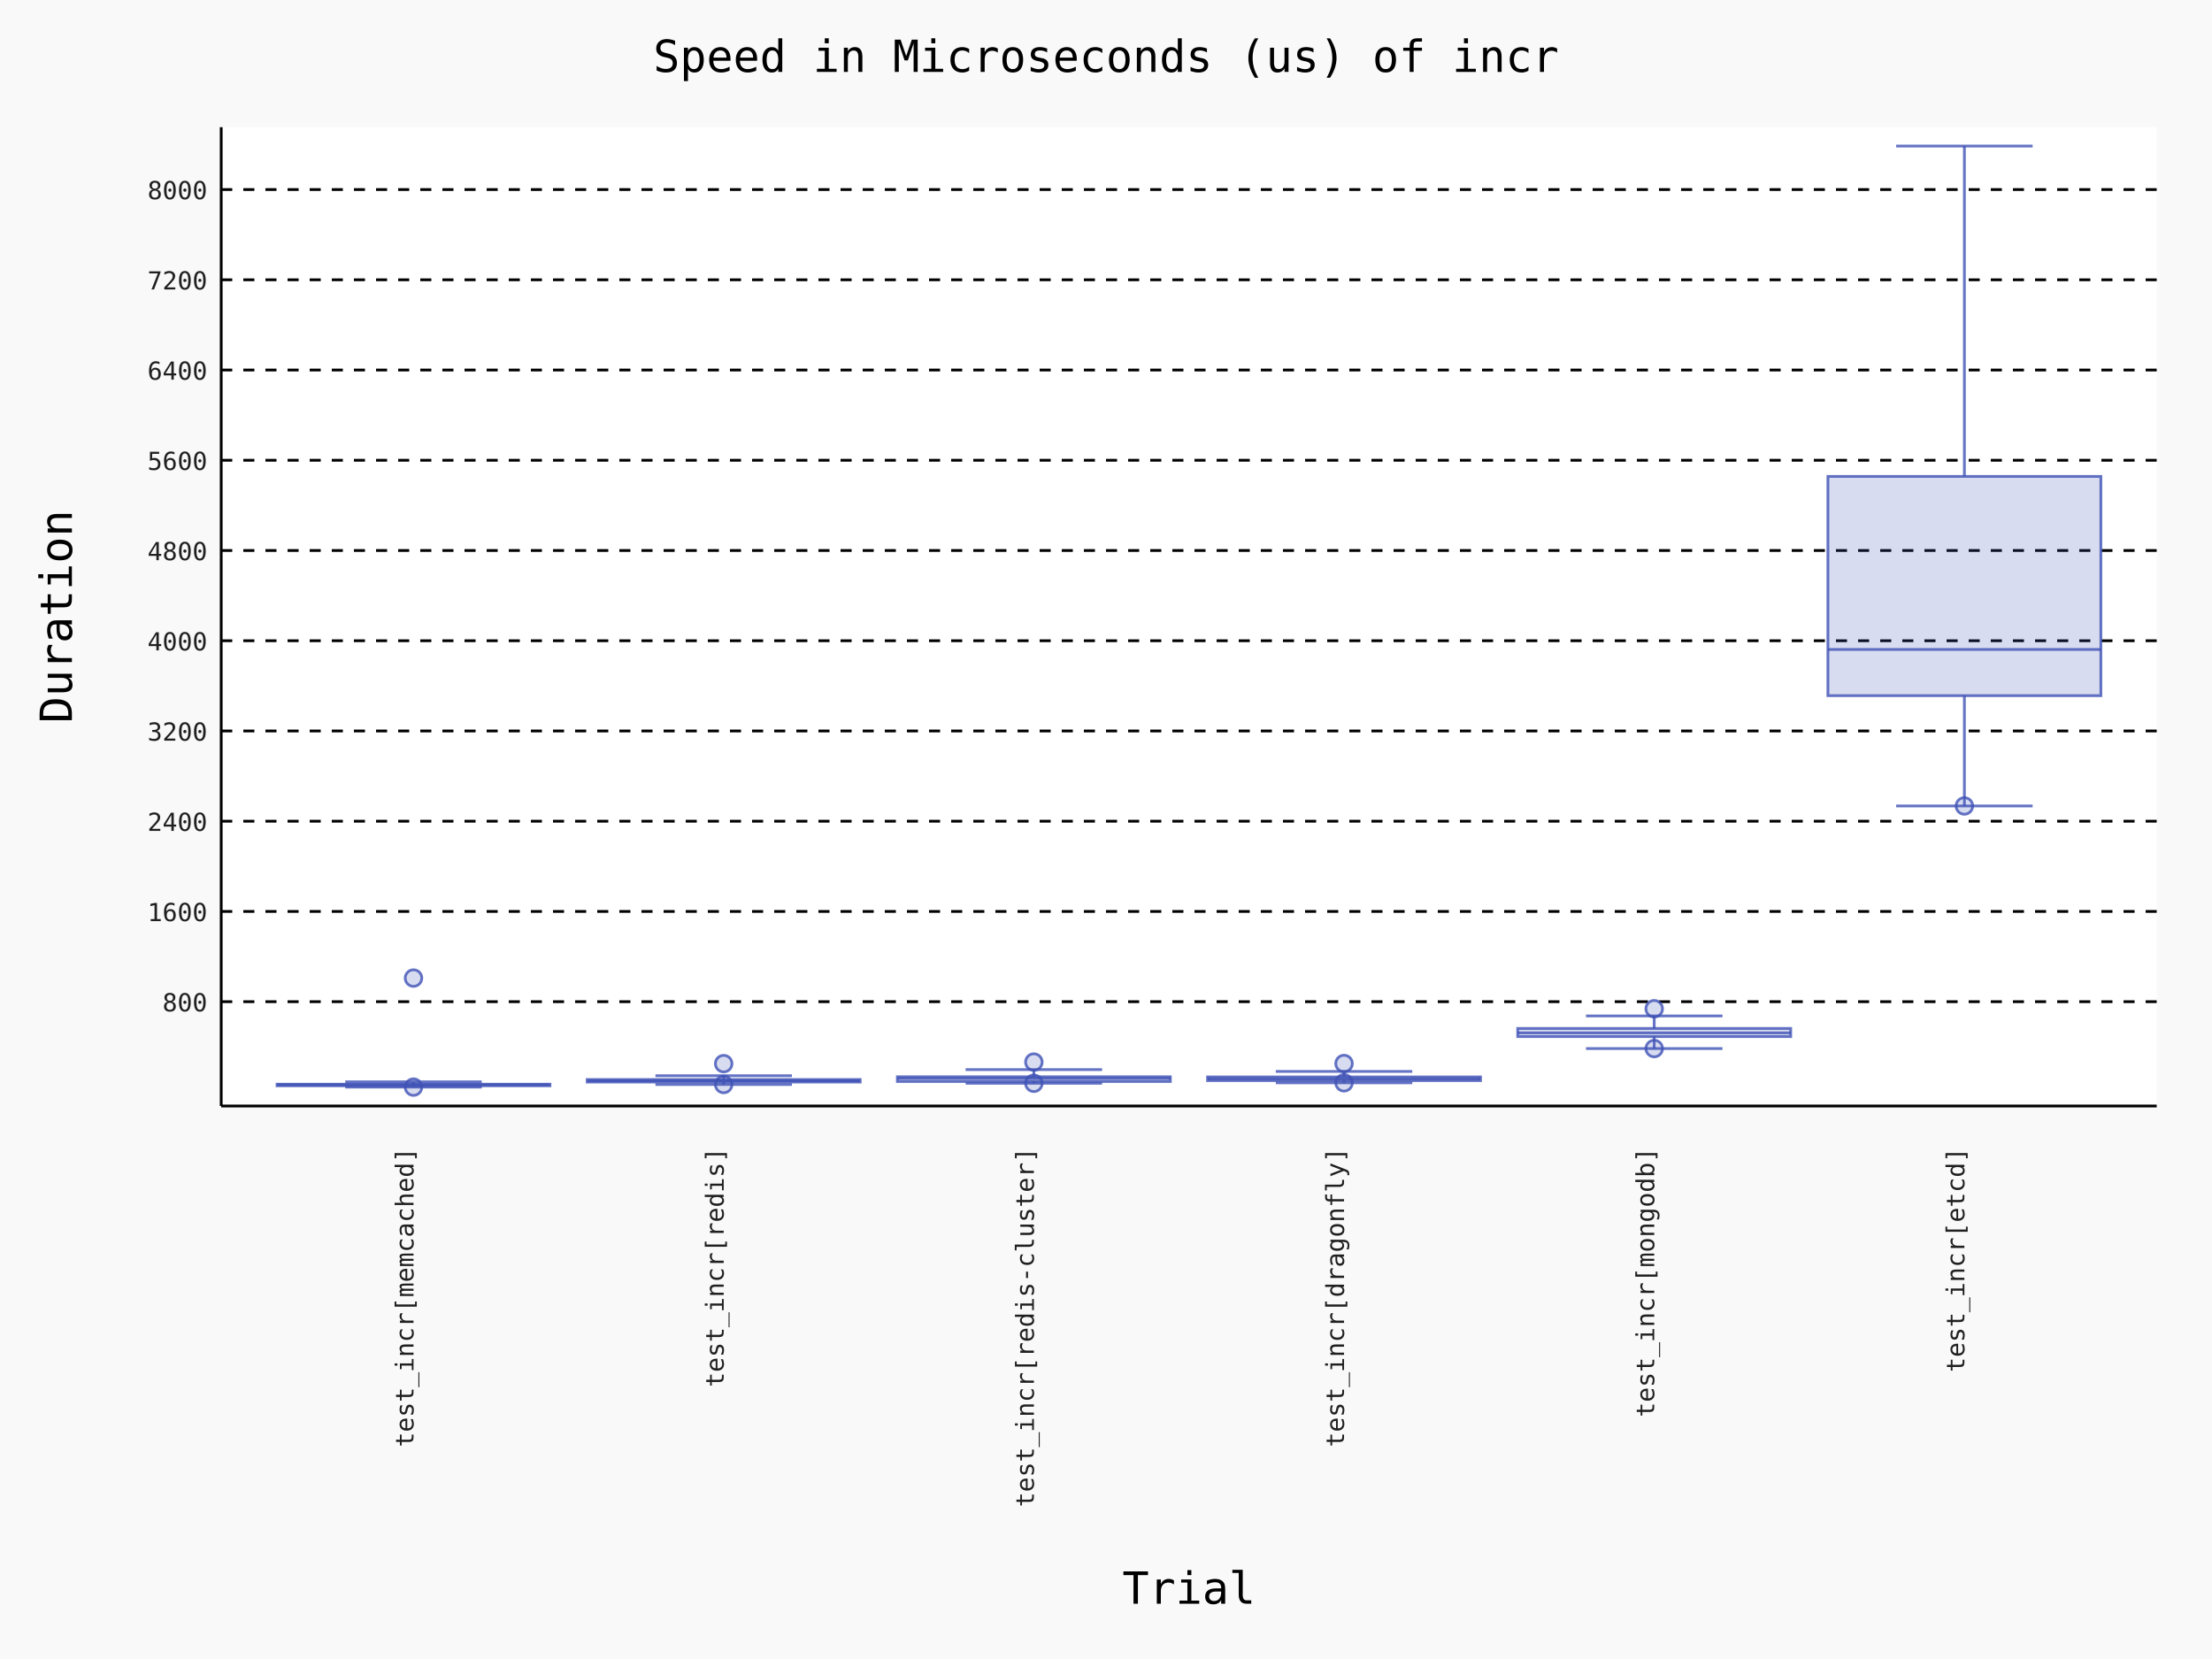
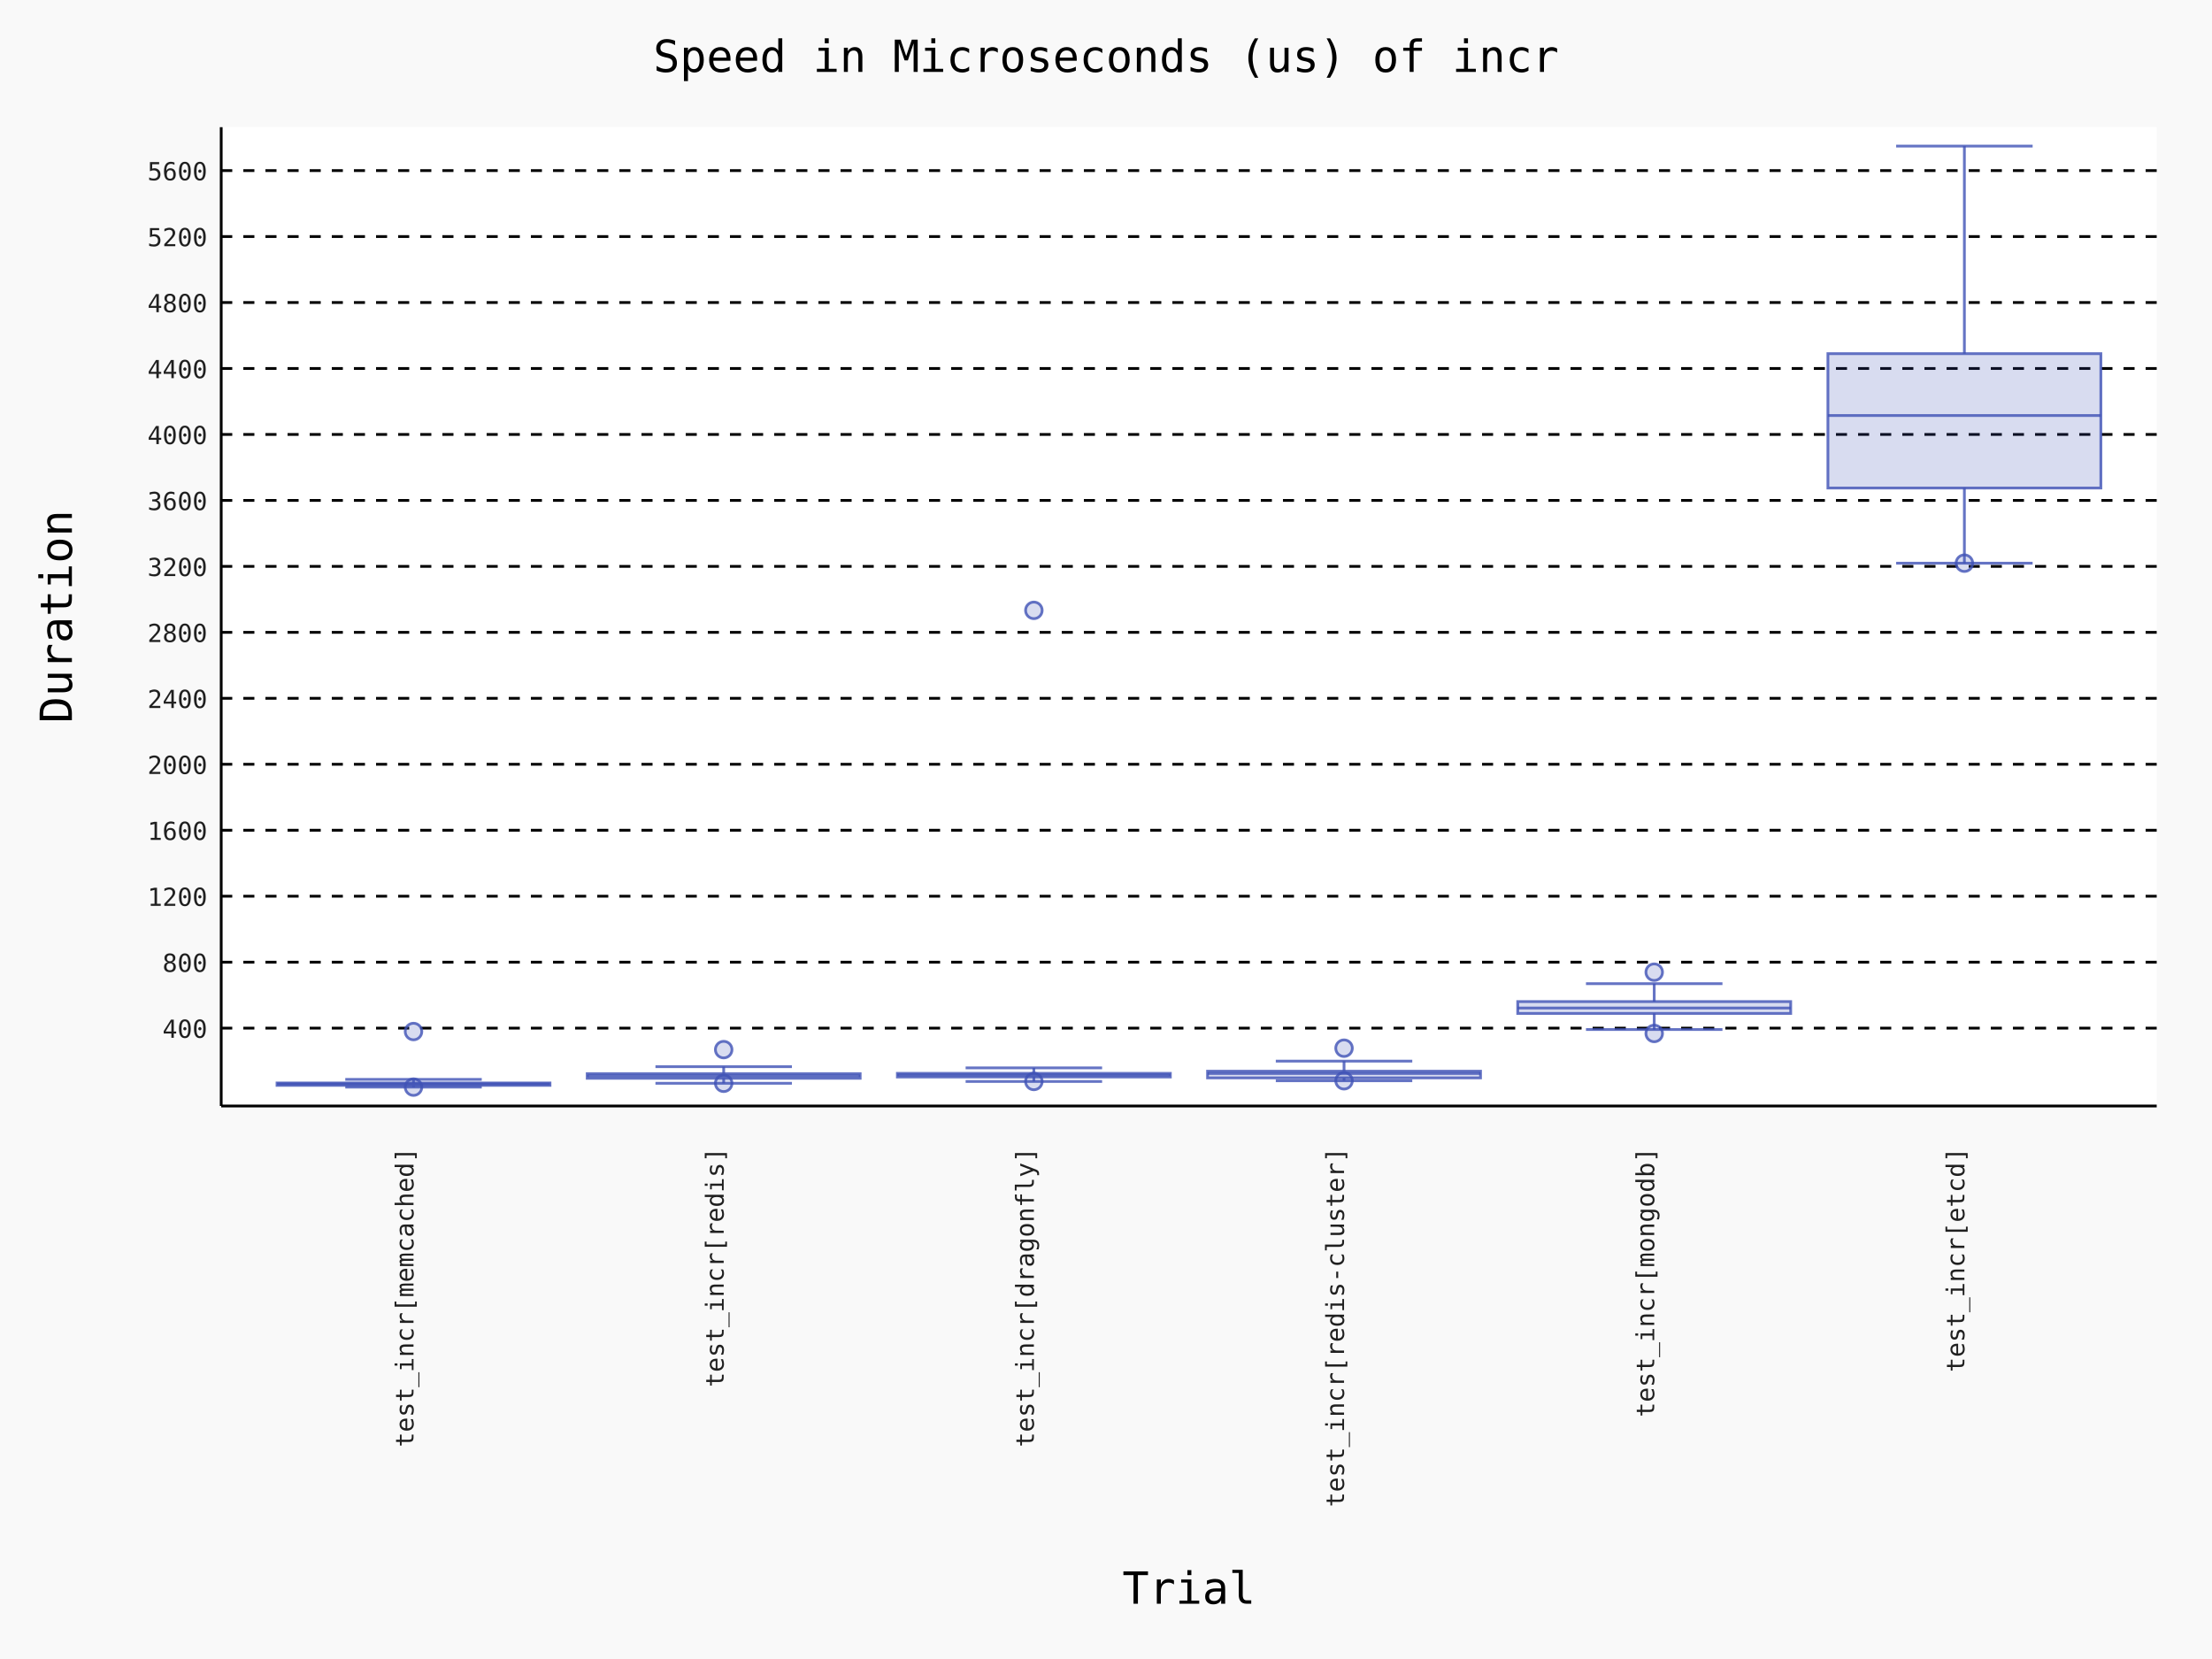
- <svg xmlns="http://www.w3.org/2000/svg" id="chart-74e9ee60-7809-4c52-b3b6-62fbd79eb82f" class="pygal-chart" viewBox="0 0 800 600">
+ <svg xmlns="http://www.w3.org/2000/svg" id="chart-b43b46ec-d455-430c-8b1f-beff9ab6100a" class="pygal-chart" viewBox="0 0 800 600">
  <defs>
-     <style type="text/css">#chart-74e9ee60-7809-4c52-b3b6-62fbd79eb82f{-webkit-user-select:none;-webkit-font-smoothing:antialiased;font-family:Consolas,"Deja Vu Sans Mono","Bitstream Vera Sans Mono","Courier New",monospace}#chart-74e9ee60-7809-4c52-b3b6-62fbd79eb82f .title{font-family:Consolas,"Deja Vu Sans Mono","Bitstream Vera Sans Mono","Courier New",monospace;font-size:16px}#chart-74e9ee60-7809-4c52-b3b6-62fbd79eb82f .legends .legend text{font-family:Consolas,"Deja Vu Sans Mono","Bitstream Vera Sans Mono","Courier New",monospace;font-size:14px}#chart-74e9ee60-7809-4c52-b3b6-62fbd79eb82f .axis text{font-family:Consolas,"Deja Vu Sans Mono","Bitstream Vera Sans Mono","Courier New",monospace;font-size:10px}#chart-74e9ee60-7809-4c52-b3b6-62fbd79eb82f .axis text.major{font-family:Consolas,"Deja Vu Sans Mono","Bitstream Vera Sans Mono","Courier New",monospace;font-size:10px}#chart-74e9ee60-7809-4c52-b3b6-62fbd79eb82f .text-overlay text.value{font-family:Consolas,"Deja Vu Sans Mono","Bitstream Vera Sans Mono","Courier New",monospace;font-size:16px}#chart-74e9ee60-7809-4c52-b3b6-62fbd79eb82f .text-overlay text.label{font-family:Consolas,"Deja Vu Sans Mono","Bitstream Vera Sans Mono","Courier New",monospace;font-size:10px}#chart-74e9ee60-7809-4c52-b3b6-62fbd79eb82f .tooltip{font-family:Consolas,"Deja Vu Sans Mono","Bitstream Vera Sans Mono","Courier New",monospace;font-size:14px}#chart-74e9ee60-7809-4c52-b3b6-62fbd79eb82f text.no_data{font-family:Consolas,"Deja Vu Sans Mono","Bitstream Vera Sans Mono","Courier New",monospace;font-size:64px}
- #chart-74e9ee60-7809-4c52-b3b6-62fbd79eb82f{background-color:rgba(249,249,249,1)}#chart-74e9ee60-7809-4c52-b3b6-62fbd79eb82f path,#chart-74e9ee60-7809-4c52-b3b6-62fbd79eb82f line,#chart-74e9ee60-7809-4c52-b3b6-62fbd79eb82f rect,#chart-74e9ee60-7809-4c52-b3b6-62fbd79eb82f circle{-webkit-transition:150ms;-moz-transition:150ms;transition:150ms}#chart-74e9ee60-7809-4c52-b3b6-62fbd79eb82f .graph &gt; .background{fill:rgba(249,249,249,1)}#chart-74e9ee60-7809-4c52-b3b6-62fbd79eb82f .plot &gt; .background{fill:rgba(255,255,255,1)}#chart-74e9ee60-7809-4c52-b3b6-62fbd79eb82f .graph{fill:rgba(0,0,0,.87)}#chart-74e9ee60-7809-4c52-b3b6-62fbd79eb82f text.no_data{fill:rgba(0,0,0,1)}#chart-74e9ee60-7809-4c52-b3b6-62fbd79eb82f .title{fill:rgba(0,0,0,1)}#chart-74e9ee60-7809-4c52-b3b6-62fbd79eb82f .legends .legend text{fill:rgba(0,0,0,.87)}#chart-74e9ee60-7809-4c52-b3b6-62fbd79eb82f .legends .legend:hover text{fill:rgba(0,0,0,1)}#chart-74e9ee60-7809-4c52-b3b6-62fbd79eb82f .axis .line{stroke:rgba(0,0,0,1)}#chart-74e9ee60-7809-4c52-b3b6-62fbd79eb82f .axis .guide.line{stroke:rgba(0,0,0,.54)}#chart-74e9ee60-7809-4c52-b3b6-62fbd79eb82f .axis .major.line{stroke:rgba(0,0,0,.87)}#chart-74e9ee60-7809-4c52-b3b6-62fbd79eb82f .axis text.major{fill:rgba(0,0,0,1)}#chart-74e9ee60-7809-4c52-b3b6-62fbd79eb82f .axis.y .guides:hover .guide.line,#chart-74e9ee60-7809-4c52-b3b6-62fbd79eb82f .line-graph .axis.x .guides:hover .guide.line,#chart-74e9ee60-7809-4c52-b3b6-62fbd79eb82f .stackedline-graph .axis.x .guides:hover .guide.line,#chart-74e9ee60-7809-4c52-b3b6-62fbd79eb82f .xy-graph .axis.x .guides:hover .guide.line{stroke:rgba(0,0,0,1)}#chart-74e9ee60-7809-4c52-b3b6-62fbd79eb82f .axis .guides:hover text{fill:rgba(0,0,0,1)}#chart-74e9ee60-7809-4c52-b3b6-62fbd79eb82f .reactive{fill-opacity:.7;stroke-opacity:.8;stroke-width:1}#chart-74e9ee60-7809-4c52-b3b6-62fbd79eb82f .ci{stroke:rgba(0,0,0,.87)}#chart-74e9ee60-7809-4c52-b3b6-62fbd79eb82f .reactive.active,#chart-74e9ee60-7809-4c52-b3b6-62fbd79eb82f .active .reactive{fill-opacity:.8;stroke-opacity:.9;stroke-width:4}#chart-74e9ee60-7809-4c52-b3b6-62fbd79eb82f .ci .reactive.active{stroke-width:1.5}#chart-74e9ee60-7809-4c52-b3b6-62fbd79eb82f .series text{fill:rgba(0,0,0,1)}#chart-74e9ee60-7809-4c52-b3b6-62fbd79eb82f .tooltip rect{fill:rgba(255,255,255,1);stroke:rgba(0,0,0,1);-webkit-transition:opacity 150ms;-moz-transition:opacity 150ms;transition:opacity 150ms}#chart-74e9ee60-7809-4c52-b3b6-62fbd79eb82f .tooltip .label{fill:rgba(0,0,0,.87)}#chart-74e9ee60-7809-4c52-b3b6-62fbd79eb82f .tooltip .label{fill:rgba(0,0,0,.87)}#chart-74e9ee60-7809-4c52-b3b6-62fbd79eb82f .tooltip .legend{font-size:.8em;fill:rgba(0,0,0,.54)}#chart-74e9ee60-7809-4c52-b3b6-62fbd79eb82f .tooltip .x_label{font-size:.6em;fill:rgba(0,0,0,1)}#chart-74e9ee60-7809-4c52-b3b6-62fbd79eb82f .tooltip .xlink{font-size:.5em;text-decoration:underline}#chart-74e9ee60-7809-4c52-b3b6-62fbd79eb82f .tooltip .value{font-size:1.5em}#chart-74e9ee60-7809-4c52-b3b6-62fbd79eb82f .bound{font-size:.5em}#chart-74e9ee60-7809-4c52-b3b6-62fbd79eb82f .max-value{font-size:.75em;fill:rgba(0,0,0,.54)}#chart-74e9ee60-7809-4c52-b3b6-62fbd79eb82f .map-element{fill:rgba(255,255,255,1);stroke:rgba(0,0,0,.54) !important}#chart-74e9ee60-7809-4c52-b3b6-62fbd79eb82f .map-element .reactive{fill-opacity:inherit;stroke-opacity:inherit}#chart-74e9ee60-7809-4c52-b3b6-62fbd79eb82f .color-0,#chart-74e9ee60-7809-4c52-b3b6-62fbd79eb82f .color-0 a:visited{stroke:#3F51B5;fill:#3F51B5}#chart-74e9ee60-7809-4c52-b3b6-62fbd79eb82f .color-1,#chart-74e9ee60-7809-4c52-b3b6-62fbd79eb82f .color-1 a:visited{stroke:#3F51B5;fill:#3F51B5}#chart-74e9ee60-7809-4c52-b3b6-62fbd79eb82f .color-2,#chart-74e9ee60-7809-4c52-b3b6-62fbd79eb82f .color-2 a:visited{stroke:#3F51B5;fill:#3F51B5}#chart-74e9ee60-7809-4c52-b3b6-62fbd79eb82f .color-3,#chart-74e9ee60-7809-4c52-b3b6-62fbd79eb82f .color-3 a:visited{stroke:#3F51B5;fill:#3F51B5}#chart-74e9ee60-7809-4c52-b3b6-62fbd79eb82f .color-4,#chart-74e9ee60-7809-4c52-b3b6-62fbd79eb82f .color-4 a:visited{stroke:#3F51B5;fill:#3F51B5}#chart-74e9ee60-7809-4c52-b3b6-62fbd79eb82f .color-5,#chart-74e9ee60-7809-4c52-b3b6-62fbd79eb82f .color-5 a:visited{stroke:#3F51B5;fill:#3F51B5}#chart-74e9ee60-7809-4c52-b3b6-62fbd79eb82f .text-overlay .color-0 text{fill:black}#chart-74e9ee60-7809-4c52-b3b6-62fbd79eb82f .text-overlay .color-1 text{fill:black}#chart-74e9ee60-7809-4c52-b3b6-62fbd79eb82f .text-overlay .color-2 text{fill:black}#chart-74e9ee60-7809-4c52-b3b6-62fbd79eb82f .text-overlay .color-3 text{fill:black}#chart-74e9ee60-7809-4c52-b3b6-62fbd79eb82f .text-overlay .color-4 text{fill:black}#chart-74e9ee60-7809-4c52-b3b6-62fbd79eb82f .text-overlay .color-5 text{fill:black}
- #chart-74e9ee60-7809-4c52-b3b6-62fbd79eb82f text.no_data{text-anchor:middle}#chart-74e9ee60-7809-4c52-b3b6-62fbd79eb82f .guide.line{fill:none}#chart-74e9ee60-7809-4c52-b3b6-62fbd79eb82f .centered{text-anchor:middle}#chart-74e9ee60-7809-4c52-b3b6-62fbd79eb82f .title{text-anchor:middle}#chart-74e9ee60-7809-4c52-b3b6-62fbd79eb82f .legends .legend text{fill-opacity:1}#chart-74e9ee60-7809-4c52-b3b6-62fbd79eb82f .axis.x text{text-anchor:middle}#chart-74e9ee60-7809-4c52-b3b6-62fbd79eb82f .axis.x:not(.web) text[transform]{text-anchor:start}#chart-74e9ee60-7809-4c52-b3b6-62fbd79eb82f .axis.x:not(.web) text[transform].backwards{text-anchor:end}#chart-74e9ee60-7809-4c52-b3b6-62fbd79eb82f .axis.y text{text-anchor:end}#chart-74e9ee60-7809-4c52-b3b6-62fbd79eb82f .axis.y text[transform].backwards{text-anchor:start}#chart-74e9ee60-7809-4c52-b3b6-62fbd79eb82f .axis.y2 text{text-anchor:start}#chart-74e9ee60-7809-4c52-b3b6-62fbd79eb82f .axis.y2 text[transform].backwards{text-anchor:end}#chart-74e9ee60-7809-4c52-b3b6-62fbd79eb82f .axis .guide.line{stroke-dasharray:4,4;stroke:black}#chart-74e9ee60-7809-4c52-b3b6-62fbd79eb82f .axis .major.guide.line{stroke-dasharray:6,6;stroke:black}#chart-74e9ee60-7809-4c52-b3b6-62fbd79eb82f .horizontal .axis.y .guide.line,#chart-74e9ee60-7809-4c52-b3b6-62fbd79eb82f .horizontal .axis.y2 .guide.line,#chart-74e9ee60-7809-4c52-b3b6-62fbd79eb82f .vertical .axis.x .guide.line{opacity:0}#chart-74e9ee60-7809-4c52-b3b6-62fbd79eb82f .horizontal .axis.always_show .guide.line,#chart-74e9ee60-7809-4c52-b3b6-62fbd79eb82f .vertical .axis.always_show .guide.line{opacity:1 !important}#chart-74e9ee60-7809-4c52-b3b6-62fbd79eb82f .axis.y .guides:hover .guide.line,#chart-74e9ee60-7809-4c52-b3b6-62fbd79eb82f .axis.y2 .guides:hover .guide.line,#chart-74e9ee60-7809-4c52-b3b6-62fbd79eb82f .axis.x .guides:hover .guide.line{opacity:1}#chart-74e9ee60-7809-4c52-b3b6-62fbd79eb82f .axis .guides:hover text{opacity:1}#chart-74e9ee60-7809-4c52-b3b6-62fbd79eb82f .nofill{fill:none}#chart-74e9ee60-7809-4c52-b3b6-62fbd79eb82f .subtle-fill{fill-opacity:.2}#chart-74e9ee60-7809-4c52-b3b6-62fbd79eb82f .dot{stroke-width:1px;fill-opacity:1;stroke-opacity:1}#chart-74e9ee60-7809-4c52-b3b6-62fbd79eb82f .dot.active{stroke-width:5px}#chart-74e9ee60-7809-4c52-b3b6-62fbd79eb82f .dot.negative{fill:transparent}#chart-74e9ee60-7809-4c52-b3b6-62fbd79eb82f text,#chart-74e9ee60-7809-4c52-b3b6-62fbd79eb82f tspan{stroke:none !important}#chart-74e9ee60-7809-4c52-b3b6-62fbd79eb82f .series text.active{opacity:1}#chart-74e9ee60-7809-4c52-b3b6-62fbd79eb82f .tooltip rect{fill-opacity:.95;stroke-width:.5}#chart-74e9ee60-7809-4c52-b3b6-62fbd79eb82f .tooltip text{fill-opacity:1}#chart-74e9ee60-7809-4c52-b3b6-62fbd79eb82f .showable{visibility:hidden}#chart-74e9ee60-7809-4c52-b3b6-62fbd79eb82f .showable.shown{visibility:visible}#chart-74e9ee60-7809-4c52-b3b6-62fbd79eb82f .gauge-background{fill:rgba(229,229,229,1);stroke:none}#chart-74e9ee60-7809-4c52-b3b6-62fbd79eb82f .bg-lines{stroke:rgba(249,249,249,1);stroke-width:2px}
+     <style type="text/css">#chart-b43b46ec-d455-430c-8b1f-beff9ab6100a{-webkit-user-select:none;-webkit-font-smoothing:antialiased;font-family:Consolas,"Deja Vu Sans Mono","Bitstream Vera Sans Mono","Courier New",monospace}#chart-b43b46ec-d455-430c-8b1f-beff9ab6100a .title{font-family:Consolas,"Deja Vu Sans Mono","Bitstream Vera Sans Mono","Courier New",monospace;font-size:16px}#chart-b43b46ec-d455-430c-8b1f-beff9ab6100a .legends .legend text{font-family:Consolas,"Deja Vu Sans Mono","Bitstream Vera Sans Mono","Courier New",monospace;font-size:14px}#chart-b43b46ec-d455-430c-8b1f-beff9ab6100a .axis text{font-family:Consolas,"Deja Vu Sans Mono","Bitstream Vera Sans Mono","Courier New",monospace;font-size:10px}#chart-b43b46ec-d455-430c-8b1f-beff9ab6100a .axis text.major{font-family:Consolas,"Deja Vu Sans Mono","Bitstream Vera Sans Mono","Courier New",monospace;font-size:10px}#chart-b43b46ec-d455-430c-8b1f-beff9ab6100a .text-overlay text.value{font-family:Consolas,"Deja Vu Sans Mono","Bitstream Vera Sans Mono","Courier New",monospace;font-size:16px}#chart-b43b46ec-d455-430c-8b1f-beff9ab6100a .text-overlay text.label{font-family:Consolas,"Deja Vu Sans Mono","Bitstream Vera Sans Mono","Courier New",monospace;font-size:10px}#chart-b43b46ec-d455-430c-8b1f-beff9ab6100a .tooltip{font-family:Consolas,"Deja Vu Sans Mono","Bitstream Vera Sans Mono","Courier New",monospace;font-size:14px}#chart-b43b46ec-d455-430c-8b1f-beff9ab6100a text.no_data{font-family:Consolas,"Deja Vu Sans Mono","Bitstream Vera Sans Mono","Courier New",monospace;font-size:64px}
+ #chart-b43b46ec-d455-430c-8b1f-beff9ab6100a{background-color:rgba(249,249,249,1)}#chart-b43b46ec-d455-430c-8b1f-beff9ab6100a path,#chart-b43b46ec-d455-430c-8b1f-beff9ab6100a line,#chart-b43b46ec-d455-430c-8b1f-beff9ab6100a rect,#chart-b43b46ec-d455-430c-8b1f-beff9ab6100a circle{-webkit-transition:150ms;-moz-transition:150ms;transition:150ms}#chart-b43b46ec-d455-430c-8b1f-beff9ab6100a .graph &gt; .background{fill:rgba(249,249,249,1)}#chart-b43b46ec-d455-430c-8b1f-beff9ab6100a .plot &gt; .background{fill:rgba(255,255,255,1)}#chart-b43b46ec-d455-430c-8b1f-beff9ab6100a .graph{fill:rgba(0,0,0,.87)}#chart-b43b46ec-d455-430c-8b1f-beff9ab6100a text.no_data{fill:rgba(0,0,0,1)}#chart-b43b46ec-d455-430c-8b1f-beff9ab6100a .title{fill:rgba(0,0,0,1)}#chart-b43b46ec-d455-430c-8b1f-beff9ab6100a .legends .legend text{fill:rgba(0,0,0,.87)}#chart-b43b46ec-d455-430c-8b1f-beff9ab6100a .legends .legend:hover text{fill:rgba(0,0,0,1)}#chart-b43b46ec-d455-430c-8b1f-beff9ab6100a .axis .line{stroke:rgba(0,0,0,1)}#chart-b43b46ec-d455-430c-8b1f-beff9ab6100a .axis .guide.line{stroke:rgba(0,0,0,.54)}#chart-b43b46ec-d455-430c-8b1f-beff9ab6100a .axis .major.line{stroke:rgba(0,0,0,.87)}#chart-b43b46ec-d455-430c-8b1f-beff9ab6100a .axis text.major{fill:rgba(0,0,0,1)}#chart-b43b46ec-d455-430c-8b1f-beff9ab6100a .axis.y .guides:hover .guide.line,#chart-b43b46ec-d455-430c-8b1f-beff9ab6100a .line-graph .axis.x .guides:hover .guide.line,#chart-b43b46ec-d455-430c-8b1f-beff9ab6100a .stackedline-graph .axis.x .guides:hover .guide.line,#chart-b43b46ec-d455-430c-8b1f-beff9ab6100a .xy-graph .axis.x .guides:hover .guide.line{stroke:rgba(0,0,0,1)}#chart-b43b46ec-d455-430c-8b1f-beff9ab6100a .axis .guides:hover text{fill:rgba(0,0,0,1)}#chart-b43b46ec-d455-430c-8b1f-beff9ab6100a .reactive{fill-opacity:.7;stroke-opacity:.8;stroke-width:1}#chart-b43b46ec-d455-430c-8b1f-beff9ab6100a .ci{stroke:rgba(0,0,0,.87)}#chart-b43b46ec-d455-430c-8b1f-beff9ab6100a .reactive.active,#chart-b43b46ec-d455-430c-8b1f-beff9ab6100a .active .reactive{fill-opacity:.8;stroke-opacity:.9;stroke-width:4}#chart-b43b46ec-d455-430c-8b1f-beff9ab6100a .ci .reactive.active{stroke-width:1.5}#chart-b43b46ec-d455-430c-8b1f-beff9ab6100a .series text{fill:rgba(0,0,0,1)}#chart-b43b46ec-d455-430c-8b1f-beff9ab6100a .tooltip rect{fill:rgba(255,255,255,1);stroke:rgba(0,0,0,1);-webkit-transition:opacity 150ms;-moz-transition:opacity 150ms;transition:opacity 150ms}#chart-b43b46ec-d455-430c-8b1f-beff9ab6100a .tooltip .label{fill:rgba(0,0,0,.87)}#chart-b43b46ec-d455-430c-8b1f-beff9ab6100a .tooltip .label{fill:rgba(0,0,0,.87)}#chart-b43b46ec-d455-430c-8b1f-beff9ab6100a .tooltip .legend{font-size:.8em;fill:rgba(0,0,0,.54)}#chart-b43b46ec-d455-430c-8b1f-beff9ab6100a .tooltip .x_label{font-size:.6em;fill:rgba(0,0,0,1)}#chart-b43b46ec-d455-430c-8b1f-beff9ab6100a .tooltip .xlink{font-size:.5em;text-decoration:underline}#chart-b43b46ec-d455-430c-8b1f-beff9ab6100a .tooltip .value{font-size:1.5em}#chart-b43b46ec-d455-430c-8b1f-beff9ab6100a .bound{font-size:.5em}#chart-b43b46ec-d455-430c-8b1f-beff9ab6100a .max-value{font-size:.75em;fill:rgba(0,0,0,.54)}#chart-b43b46ec-d455-430c-8b1f-beff9ab6100a .map-element{fill:rgba(255,255,255,1);stroke:rgba(0,0,0,.54) !important}#chart-b43b46ec-d455-430c-8b1f-beff9ab6100a .map-element .reactive{fill-opacity:inherit;stroke-opacity:inherit}#chart-b43b46ec-d455-430c-8b1f-beff9ab6100a .color-0,#chart-b43b46ec-d455-430c-8b1f-beff9ab6100a .color-0 a:visited{stroke:#3F51B5;fill:#3F51B5}#chart-b43b46ec-d455-430c-8b1f-beff9ab6100a .color-1,#chart-b43b46ec-d455-430c-8b1f-beff9ab6100a .color-1 a:visited{stroke:#3F51B5;fill:#3F51B5}#chart-b43b46ec-d455-430c-8b1f-beff9ab6100a .color-2,#chart-b43b46ec-d455-430c-8b1f-beff9ab6100a .color-2 a:visited{stroke:#3F51B5;fill:#3F51B5}#chart-b43b46ec-d455-430c-8b1f-beff9ab6100a .color-3,#chart-b43b46ec-d455-430c-8b1f-beff9ab6100a .color-3 a:visited{stroke:#3F51B5;fill:#3F51B5}#chart-b43b46ec-d455-430c-8b1f-beff9ab6100a .color-4,#chart-b43b46ec-d455-430c-8b1f-beff9ab6100a .color-4 a:visited{stroke:#3F51B5;fill:#3F51B5}#chart-b43b46ec-d455-430c-8b1f-beff9ab6100a .color-5,#chart-b43b46ec-d455-430c-8b1f-beff9ab6100a .color-5 a:visited{stroke:#3F51B5;fill:#3F51B5}#chart-b43b46ec-d455-430c-8b1f-beff9ab6100a .text-overlay .color-0 text{fill:black}#chart-b43b46ec-d455-430c-8b1f-beff9ab6100a .text-overlay .color-1 text{fill:black}#chart-b43b46ec-d455-430c-8b1f-beff9ab6100a .text-overlay .color-2 text{fill:black}#chart-b43b46ec-d455-430c-8b1f-beff9ab6100a .text-overlay .color-3 text{fill:black}#chart-b43b46ec-d455-430c-8b1f-beff9ab6100a .text-overlay .color-4 text{fill:black}#chart-b43b46ec-d455-430c-8b1f-beff9ab6100a .text-overlay .color-5 text{fill:black}
+ #chart-b43b46ec-d455-430c-8b1f-beff9ab6100a text.no_data{text-anchor:middle}#chart-b43b46ec-d455-430c-8b1f-beff9ab6100a .guide.line{fill:none}#chart-b43b46ec-d455-430c-8b1f-beff9ab6100a .centered{text-anchor:middle}#chart-b43b46ec-d455-430c-8b1f-beff9ab6100a .title{text-anchor:middle}#chart-b43b46ec-d455-430c-8b1f-beff9ab6100a .legends .legend text{fill-opacity:1}#chart-b43b46ec-d455-430c-8b1f-beff9ab6100a .axis.x text{text-anchor:middle}#chart-b43b46ec-d455-430c-8b1f-beff9ab6100a .axis.x:not(.web) text[transform]{text-anchor:start}#chart-b43b46ec-d455-430c-8b1f-beff9ab6100a .axis.x:not(.web) text[transform].backwards{text-anchor:end}#chart-b43b46ec-d455-430c-8b1f-beff9ab6100a .axis.y text{text-anchor:end}#chart-b43b46ec-d455-430c-8b1f-beff9ab6100a .axis.y text[transform].backwards{text-anchor:start}#chart-b43b46ec-d455-430c-8b1f-beff9ab6100a .axis.y2 text{text-anchor:start}#chart-b43b46ec-d455-430c-8b1f-beff9ab6100a .axis.y2 text[transform].backwards{text-anchor:end}#chart-b43b46ec-d455-430c-8b1f-beff9ab6100a .axis .guide.line{stroke-dasharray:4,4;stroke:black}#chart-b43b46ec-d455-430c-8b1f-beff9ab6100a .axis .major.guide.line{stroke-dasharray:6,6;stroke:black}#chart-b43b46ec-d455-430c-8b1f-beff9ab6100a .horizontal .axis.y .guide.line,#chart-b43b46ec-d455-430c-8b1f-beff9ab6100a .horizontal .axis.y2 .guide.line,#chart-b43b46ec-d455-430c-8b1f-beff9ab6100a .vertical .axis.x .guide.line{opacity:0}#chart-b43b46ec-d455-430c-8b1f-beff9ab6100a .horizontal .axis.always_show .guide.line,#chart-b43b46ec-d455-430c-8b1f-beff9ab6100a .vertical .axis.always_show .guide.line{opacity:1 !important}#chart-b43b46ec-d455-430c-8b1f-beff9ab6100a .axis.y .guides:hover .guide.line,#chart-b43b46ec-d455-430c-8b1f-beff9ab6100a .axis.y2 .guides:hover .guide.line,#chart-b43b46ec-d455-430c-8b1f-beff9ab6100a .axis.x .guides:hover .guide.line{opacity:1}#chart-b43b46ec-d455-430c-8b1f-beff9ab6100a .axis .guides:hover text{opacity:1}#chart-b43b46ec-d455-430c-8b1f-beff9ab6100a .nofill{fill:none}#chart-b43b46ec-d455-430c-8b1f-beff9ab6100a .subtle-fill{fill-opacity:.2}#chart-b43b46ec-d455-430c-8b1f-beff9ab6100a .dot{stroke-width:1px;fill-opacity:1;stroke-opacity:1}#chart-b43b46ec-d455-430c-8b1f-beff9ab6100a .dot.active{stroke-width:5px}#chart-b43b46ec-d455-430c-8b1f-beff9ab6100a .dot.negative{fill:transparent}#chart-b43b46ec-d455-430c-8b1f-beff9ab6100a text,#chart-b43b46ec-d455-430c-8b1f-beff9ab6100a tspan{stroke:none !important}#chart-b43b46ec-d455-430c-8b1f-beff9ab6100a .series text.active{opacity:1}#chart-b43b46ec-d455-430c-8b1f-beff9ab6100a .tooltip rect{fill-opacity:.95;stroke-width:.5}#chart-b43b46ec-d455-430c-8b1f-beff9ab6100a .tooltip text{fill-opacity:1}#chart-b43b46ec-d455-430c-8b1f-beff9ab6100a .showable{visibility:hidden}#chart-b43b46ec-d455-430c-8b1f-beff9ab6100a .showable.shown{visibility:visible}#chart-b43b46ec-d455-430c-8b1f-beff9ab6100a .gauge-background{fill:rgba(229,229,229,1);stroke:none}#chart-b43b46ec-d455-430c-8b1f-beff9ab6100a .bg-lines{stroke:rgba(249,249,249,1);stroke-width:2px}
.tooltip .value{font-size:1em !important}.axis text{font-size:9px !important}</style>
  </defs>
  <g class="graph custombox-graph vertical">
    <rect x="0" y="0" width="800" height="600" class="background" />
    <g transform="translate(80, 46)" class="plot">
      <rect x="0" y="0" width="700.0" height="354.0" class="background" />
      <g class="axis y always_show">
        <path d="M0 354 h700" class="line" />
        <g class="guides">
-           <path d="M0 316.271 h700" class="guide line" />
-           <text x="-5" y="319.771" class="">800</text>
-         </g>
-         <g class="guides">
-           <path d="M0 283.635 h700" class="guide line" />
-           <text x="-5" y="287.135" class="">1600</text>
-         </g>
-         <g class="guides">
-           <path d="M0 251 h700" class="guide line" />
-           <text x="-5" y="254.5" class="">2400</text>
-         </g>
-         <g class="guides">
-           <path d="M0 218.365 h700" class="guide line" />
-           <text x="-5" y="221.865" class="">3200</text>
-         </g>
-         <g class="guides">
-           <path d="M0 185.73 h700" class="guide line" />
-           <text x="-5" y="189.23" class="">4000</text>
-         </g>
-         <g class="guides">
-           <path d="M0 153.095 h700" class="guide line" />
-           <text x="-5" y="156.595" class="">4800</text>
-         </g>
-         <g class="guides">
-           <path d="M0 120.46 h700" class="guide line" />
-           <text x="-5" y="123.96" class="">5600</text>
-         </g>
-         <g class="guides">
-           <path d="M0 87.824 h700" class="guide line" />
-           <text x="-5" y="91.324" class="">6400</text>
-         </g>
-         <g class="guides">
-           <path d="M0 55.189 h700" class="guide line" />
-           <text x="-5" y="58.689" class="">7200</text>
-         </g>
-         <g class="guides">
-           <path d="M0 22.554 h700" class="guide line" />
-           <text x="-5" y="26.054" class="">8000</text>
+           <path d="M0 325.84 h700" class="guide line" />
+           <text x="-5" y="329.34" class="">400</text>
+         </g>
+         <g class="guides">
+           <path d="M0 301.983 h700" class="guide line" />
+           <text x="-5" y="305.483" class="">800</text>
+         </g>
+         <g class="guides">
+           <path d="M0 278.125 h700" class="guide line" />
+           <text x="-5" y="281.625" class="">1200</text>
+         </g>
+         <g class="guides">
+           <path d="M0 254.268 h700" class="guide line" />
+           <text x="-5" y="257.768" class="">1600</text>
+         </g>
+         <g class="guides">
+           <path d="M0 230.411 h700" class="guide line" />
+           <text x="-5" y="233.911" class="">2000</text>
+         </g>
+         <g class="guides">
+           <path d="M0 206.553 h700" class="guide line" />
+           <text x="-5" y="210.053" class="">2400</text>
+         </g>
+         <g class="guides">
+           <path d="M0 182.696 h700" class="guide line" />
+           <text x="-5" y="186.196" class="">2800</text>
+         </g>
+         <g class="guides">
+           <path d="M0 158.839 h700" class="guide line" />
+           <text x="-5" y="162.339" class="">3200</text>
+         </g>
+         <g class="guides">
+           <path d="M0 134.981 h700" class="guide line" />
+           <text x="-5" y="138.481" class="">3600</text>
+         </g>
+         <g class="guides">
+           <path d="M0 111.124 h700" class="guide line" />
+           <text x="-5" y="114.624" class="">4000</text>
+         </g>
+         <g class="guides">
+           <path d="M0 87.267 h700" class="guide line" />
+           <text x="-5" y="90.767" class="">4400</text>
+         </g>
+         <g class="guides">
+           <path d="M0 63.409 h700" class="guide line" />
+           <text x="-5" y="66.909" class="">4800</text>
+         </g>
+         <g class="guides">
+           <path d="M0 39.552 h700" class="guide line" />
+           <text x="-5" y="43.052" class="">5200</text>
+         </g>
+         <g class="guides">
+           <path d="M0 15.695 h700" class="guide line" />
+           <text x="-5" y="19.195" class="">5600</text>
        </g>
      </g>
      <g class="axis x">
        <path d="M0 0 v354" class="line" />
        <g class="guides">
          <path d="M69.551 0 v354" class="guide line" />
          <text x="69.551" y="369.0" class="backwards" transform="rotate(270 69.55128 369)">test_incr[memcached]</text>
        </g>
        <g class="guides">
          <path d="M181.731 0 v354" class="guide line" />
          <text x="181.731" y="369.0" class="backwards" transform="rotate(270 181.7308 369)">test_incr[redis]</text>
        </g>
        <g class="guides">
          <path d="M293.91 0 v354" class="guide line" />
-           <text x="293.91" y="369.0" class="backwards" transform="rotate(270 293.9103 369)">test_incr[redis-cluster]</text>
+           <text x="293.91" y="369.0" class="backwards" transform="rotate(270 293.9103 369)">test_incr[dragonfly]</text>
        </g>
        <g class="guides">
          <path d="M406.09 0 v354" class="guide line" />
-           <text x="406.09" y="369.0" class="backwards" transform="rotate(270 406.0897 369)">test_incr[dragonfly]</text>
+           <text x="406.09" y="369.0" class="backwards" transform="rotate(270 406.0897 369)">test_incr[redis-cluster]</text>
        </g>
        <g class="guides">
          <path d="M518.269 0 v354" class="guide line" />
          <text x="518.269" y="369.0" class="backwards" transform="rotate(270 518.2692 369)">test_incr[mongodb]</text>
        </g>
        <g class="guides">
          <path d="M630.449 0 v354" class="guide line" />
          <text x="630.449" y="369.0" class="backwards" transform="rotate(270 630.4487 369)">test_incr[etcd]</text>
        </g>
      </g>
      <g class="series serie-0 color-0">
        <g class="boxes">
          <g class="box">
-             <path stroke-width="3" d="M44.872 347.167 L94.231 347.167" class="reactive tooltip-trigger" />
-             <path stroke-width="3" d="M20.192 346.326 L118.91 346.326" class="reactive tooltip-trigger" />
-             <path stroke-width="3" d="M44.872 345.258 L94.231 345.258" class="reactive tooltip-trigger" />
-             <path stroke-width="2" d="M69.551 347.167 L69.551 346.682" class="reactive tooltip-trigger" />
-             <path stroke-width="2" d="M69.551 345.258 L69.551 346.113" class="reactive tooltip-trigger" />
-             <rect x="20.192" y="346.113" height="0.569" width="98.718" class="subtle-fill reactive tooltip-trigger" />
-             <circle cx="69.551" cy="347.167" r="3" class="subtle-fill reactive tooltip-trigger" />
-             <circle cx="69.551" cy="307.733" r="3" class="subtle-fill reactive tooltip-trigger" />
+             <path stroke-width="3" d="M44.872 347.171 L94.231 347.171" class="reactive tooltip-trigger" />
+             <path stroke-width="3" d="M20.192 346 L118.91 346" class="reactive tooltip-trigger" />
+             <path stroke-width="3" d="M44.872 344.376 L94.231 344.376" class="reactive tooltip-trigger" />
+             <path stroke-width="2" d="M69.551 347.171 L69.551 346.538" class="reactive tooltip-trigger" />
+             <path stroke-width="2" d="M69.551 344.376 L69.551 345.673" class="reactive tooltip-trigger" />
+             <rect x="20.192" y="345.673" height="0.865" width="98.718" class="subtle-fill reactive tooltip-trigger" />
+             <circle cx="69.551" cy="347.171" r="3" class="subtle-fill reactive tooltip-trigger" />
+             <circle cx="69.551" cy="327.068" r="3" class="subtle-fill reactive tooltip-trigger" />
          </g>
        </g>
      </g>
      <g class="series serie-1 color-1">
        <g class="boxes">
          <g class="box">
-             <path stroke-width="3" d="M157.051 346.226 L206.41 346.226" class="reactive tooltip-trigger" />
-             <path stroke-width="3" d="M132.372 344.868 L231.09 344.868" class="reactive tooltip-trigger" />
-             <path stroke-width="3" d="M157.051 343.047 L206.41 343.047" class="reactive tooltip-trigger" />
-             <path stroke-width="2" d="M181.731 346.226 L181.731 345.342" class="reactive tooltip-trigger" />
-             <path stroke-width="2" d="M181.731 343.047 L181.731 344.425" class="reactive tooltip-trigger" />
-             <rect x="132.372" y="344.425" height="0.918" width="98.718" class="subtle-fill reactive tooltip-trigger" />
-             <circle cx="181.731" cy="346.226" r="3" class="subtle-fill reactive tooltip-trigger" />
-             <circle cx="181.731" cy="338.682" r="3" class="subtle-fill reactive tooltip-trigger" />
+             <path stroke-width="3" d="M157.051 345.782 L206.41 345.782" class="reactive tooltip-trigger" />
+             <path stroke-width="3" d="M132.372 343.081 L231.09 343.081" class="reactive tooltip-trigger" />
+             <path stroke-width="3" d="M157.051 339.783 L206.41 339.783" class="reactive tooltip-trigger" />
+             <path stroke-width="2" d="M181.731 345.782 L181.731 343.978" class="reactive tooltip-trigger" />
+             <path stroke-width="2" d="M181.731 339.783 L181.731 342.3" class="reactive tooltip-trigger" />
+             <rect x="132.372" y="342.3" height="1.678" width="98.718" class="subtle-fill reactive tooltip-trigger" />
+             <circle cx="181.731" cy="345.782" r="3" class="subtle-fill reactive tooltip-trigger" />
+             <circle cx="181.731" cy="333.611" r="3" class="subtle-fill reactive tooltip-trigger" />
          </g>
        </g>
      </g>
      <g class="series serie-2 color-2">
        <g class="boxes">
          <g class="box">
-             <path stroke-width="3" d="M269.231 345.784 L318.59 345.784" class="reactive tooltip-trigger" />
-             <path stroke-width="3" d="M244.551 344.034 L343.269 344.034" class="reactive tooltip-trigger" />
-             <path stroke-width="3" d="M269.231 340.837 L318.59 340.837" class="reactive tooltip-trigger" />
-             <path stroke-width="2" d="M293.91 345.784 L293.91 345.139" class="reactive tooltip-trigger" />
-             <path stroke-width="2" d="M293.91 340.837 L293.91 343.427" class="reactive tooltip-trigger" />
-             <rect x="244.551" y="343.427" height="1.712" width="98.718" class="subtle-fill reactive tooltip-trigger" />
-             <circle cx="293.91" cy="345.784" r="3" class="subtle-fill reactive tooltip-trigger" />
-             <circle cx="293.91" cy="338.111" r="3" class="subtle-fill reactive tooltip-trigger" />
+             <path stroke-width="3" d="M269.231 345.128 L318.59 345.128" class="reactive tooltip-trigger" />
+             <path stroke-width="3" d="M244.551 342.777 L343.269 342.777" class="reactive tooltip-trigger" />
+             <path stroke-width="3" d="M269.231 340.214 L318.59 340.214" class="reactive tooltip-trigger" />
+             <path stroke-width="2" d="M293.91 345.128 L293.91 343.511" class="reactive tooltip-trigger" />
+             <path stroke-width="2" d="M293.91 340.214 L293.91 342.192" class="reactive tooltip-trigger" />
+             <rect x="244.551" y="342.192" height="1.319" width="98.718" class="subtle-fill reactive tooltip-trigger" />
+             <circle cx="293.91" cy="345.128" r="3" class="subtle-fill reactive tooltip-trigger" />
+             <circle cx="293.91" cy="174.744" r="3" class="subtle-fill reactive tooltip-trigger" />
          </g>
        </g>
      </g>
      <g class="series serie-3 color-3">
        <g class="boxes">
          <g class="box">
-             <path stroke-width="3" d="M381.41 345.615 L430.769 345.615" class="reactive tooltip-trigger" />
-             <path stroke-width="3" d="M356.731 344.182 L455.449 344.182" class="reactive tooltip-trigger" />
-             <path stroke-width="3" d="M381.41 341.496 L430.769 341.496" class="reactive tooltip-trigger" />
-             <path stroke-width="2" d="M406.09 345.615 L406.09 344.817" class="reactive tooltip-trigger" />
-             <path stroke-width="2" d="M406.09 341.496 L406.09 343.488" class="reactive tooltip-trigger" />
-             <rect x="356.731" y="343.488" height="1.328" width="98.718" class="subtle-fill reactive tooltip-trigger" />
-             <circle cx="406.09" cy="345.615" r="3" class="subtle-fill reactive tooltip-trigger" />
-             <circle cx="406.09" cy="338.638" r="3" class="subtle-fill reactive tooltip-trigger" />
+             <path stroke-width="3" d="M381.41 344.875 L430.769 344.875" class="reactive tooltip-trigger" />
+             <path stroke-width="3" d="M356.731 342.236 L455.449 342.236" class="reactive tooltip-trigger" />
+             <path stroke-width="3" d="M381.41 337.769 L430.769 337.769" class="reactive tooltip-trigger" />
+             <path stroke-width="2" d="M406.09 344.875 L406.09 343.833" class="reactive tooltip-trigger" />
+             <path stroke-width="2" d="M406.09 337.769 L406.09 341.408" class="reactive tooltip-trigger" />
+             <rect x="356.731" y="341.408" height="2.425" width="98.718" class="subtle-fill reactive tooltip-trigger" />
+             <circle cx="406.09" cy="344.875" r="3" class="subtle-fill reactive tooltip-trigger" />
+             <circle cx="406.09" cy="333.09" r="3" class="subtle-fill reactive tooltip-trigger" />
          </g>
        </g>
      </g>
      <g class="series serie-4 color-4">
        <g class="boxes">
          <g class="box">
-             <path stroke-width="3" d="M493.59 333.222 L542.949 333.222" class="reactive tooltip-trigger" />
-             <path stroke-width="3" d="M468.91 327.549 L567.628 327.549" class="reactive tooltip-trigger" />
-             <path stroke-width="3" d="M493.59 321.424 L542.949 321.424" class="reactive tooltip-trigger" />
-             <path stroke-width="2" d="M518.269 333.222 L518.269 328.892" class="reactive tooltip-trigger" />
-             <path stroke-width="2" d="M518.269 321.424 L518.269 325.948" class="reactive tooltip-trigger" />
-             <rect x="468.91" y="325.948" height="2.944" width="98.718" class="subtle-fill reactive tooltip-trigger" />
-             <circle cx="518.269" cy="333.222" r="3" class="subtle-fill reactive tooltip-trigger" />
-             <circle cx="518.269" cy="318.834" r="3" class="subtle-fill reactive tooltip-trigger" />
+             <path stroke-width="3" d="M493.59 326.339 L542.949 326.339" class="reactive tooltip-trigger" />
+             <path stroke-width="3" d="M468.91 318.566 L567.628 318.566" class="reactive tooltip-trigger" />
+             <path stroke-width="3" d="M493.59 309.759 L542.949 309.759" class="reactive tooltip-trigger" />
+             <path stroke-width="2" d="M518.269 326.339 L518.269 320.526" class="reactive tooltip-trigger" />
+             <path stroke-width="2" d="M518.269 309.759 L518.269 316.233" class="reactive tooltip-trigger" />
+             <rect x="468.91" y="316.233" height="4.293" width="98.718" class="subtle-fill reactive tooltip-trigger" />
+             <circle cx="518.269" cy="327.766" r="3" class="subtle-fill reactive tooltip-trigger" />
+             <circle cx="518.269" cy="305.604" r="3" class="subtle-fill reactive tooltip-trigger" />
          </g>
        </g>
      </g>
      <g class="series serie-5 color-5">
        <g class="boxes">
          <g class="box">
-             <path stroke-width="3" d="M605.769 245.486 L655.128 245.486" class="reactive tooltip-trigger" />
-             <path stroke-width="3" d="M581.09 188.887 L679.808 188.887" class="reactive tooltip-trigger" />
-             <path stroke-width="3" d="M605.769 6.82 L655.128 6.82" class="reactive tooltip-trigger" />
-             <path stroke-width="2" d="M630.449 245.486 L630.449 205.593" class="reactive tooltip-trigger" />
-             <path stroke-width="2" d="M630.449 6.82 L630.449 126.306" class="reactive tooltip-trigger" />
-             <rect x="581.09" y="126.306" height="79.287" width="98.718" class="subtle-fill reactive tooltip-trigger" />
-             <circle cx="630.449" cy="245.486" r="3" class="subtle-fill reactive tooltip-trigger" />
-             <circle cx="630.449" cy="-570.179" r="3" class="subtle-fill reactive tooltip-trigger" />
+             <path stroke-width="3" d="M605.769 157.681 L655.128 157.681" class="reactive tooltip-trigger" />
+             <path stroke-width="3" d="M581.09 104.279 L679.808 104.279" class="reactive tooltip-trigger" />
+             <path stroke-width="3" d="M605.769 6.835 L655.128 6.835" class="reactive tooltip-trigger" />
+             <path stroke-width="2" d="M630.449 157.681 L630.449 130.5" class="reactive tooltip-trigger" />
+             <path stroke-width="2" d="M630.449 6.835 L630.449 81.903" class="reactive tooltip-trigger" />
+             <rect x="581.09" y="81.903" height="48.597" width="98.718" class="subtle-fill reactive tooltip-trigger" />
+             <circle cx="630.449" cy="157.681" r="3" class="subtle-fill reactive tooltip-trigger" />
+             <circle cx="630.449" cy="-311.105" r="3" class="subtle-fill reactive tooltip-trigger" />
          </g>
        </g>
      </g>
    </g>
    <g class="titles">
      <text x="400.0" y="26" class="title plot_title">Speed in Microseconds (us) of incr</text>
      <text x="430.0" y="580.0" class="title">Trial</text>
      <text x="0" y="249.0" class="title" transform="rotate(-90 0 223)">Duration</text>
    </g>
    <g transform="translate(80, 46)" class="plot overlay">
      <g class="series serie-0 color-0" />
      <g class="series serie-1 color-1" />
      <g class="series serie-2 color-2" />
      <g class="series serie-3 color-3" />
      <g class="series serie-4 color-4" />
      <g class="series serie-5 color-5" />
    </g>
    <g transform="translate(80, 46)" class="plot text-overlay">
      <g class="series serie-0 color-0" />
      <g class="series serie-1 color-1" />
      <g class="series serie-2 color-2" />
      <g class="series serie-3 color-3" />
      <g class="series serie-4 color-4" />
      <g class="series serie-5 color-5" />
    </g>
    <g transform="translate(80, 46)" class="plot tooltip-overlay">
      <g transform="translate(0 0)" style="opacity: 0" class="tooltip">
        <rect rx="0" ry="0" width="0" height="0" class="tooltip-box" />
        <g class="text" />
      </g>
    </g>
  </g>
</svg>
